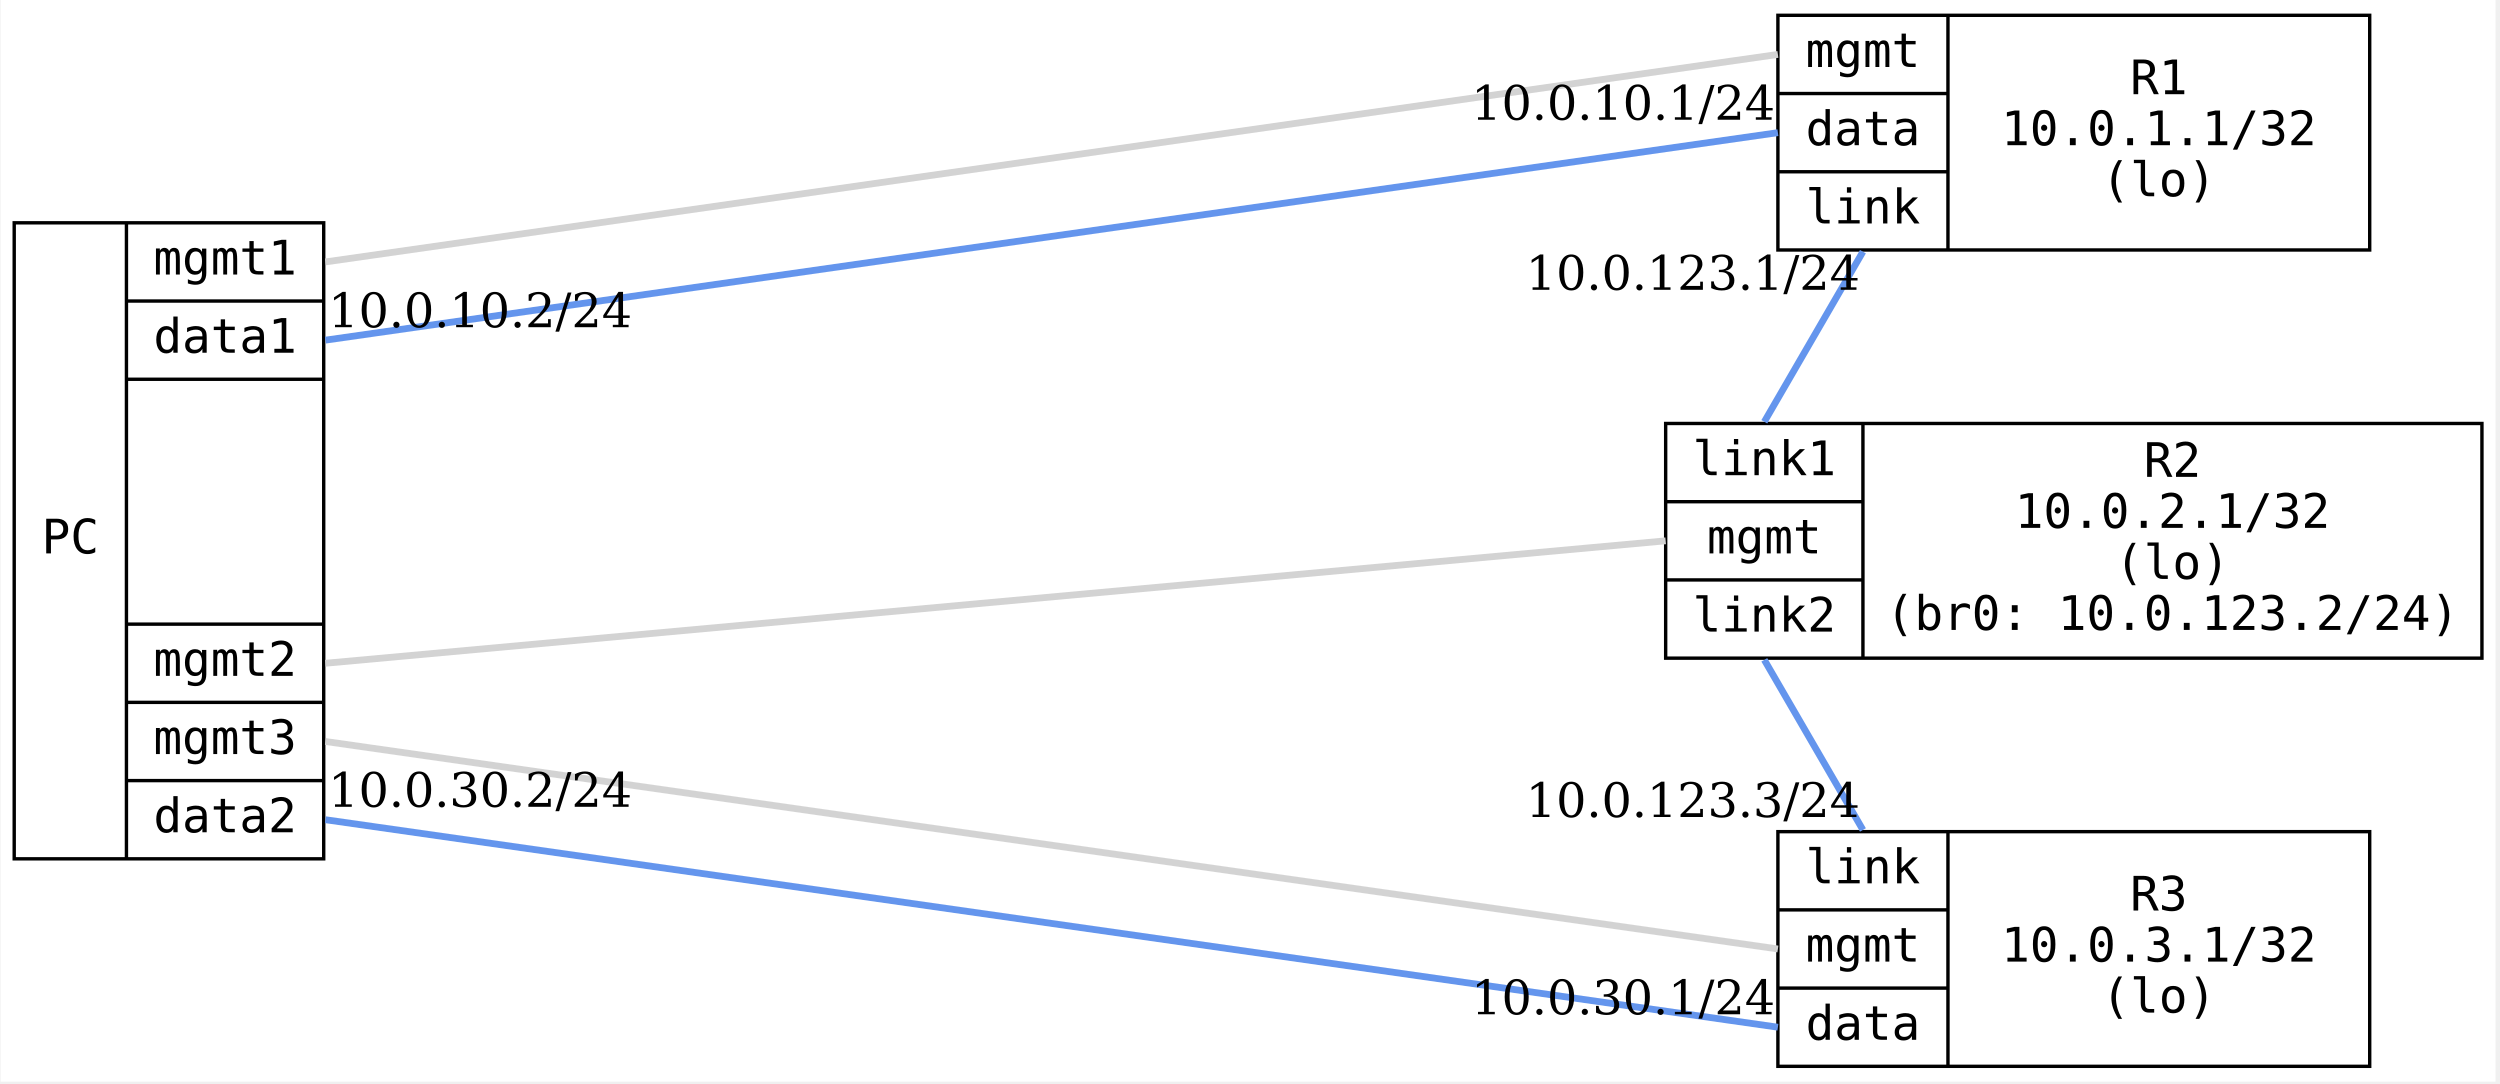
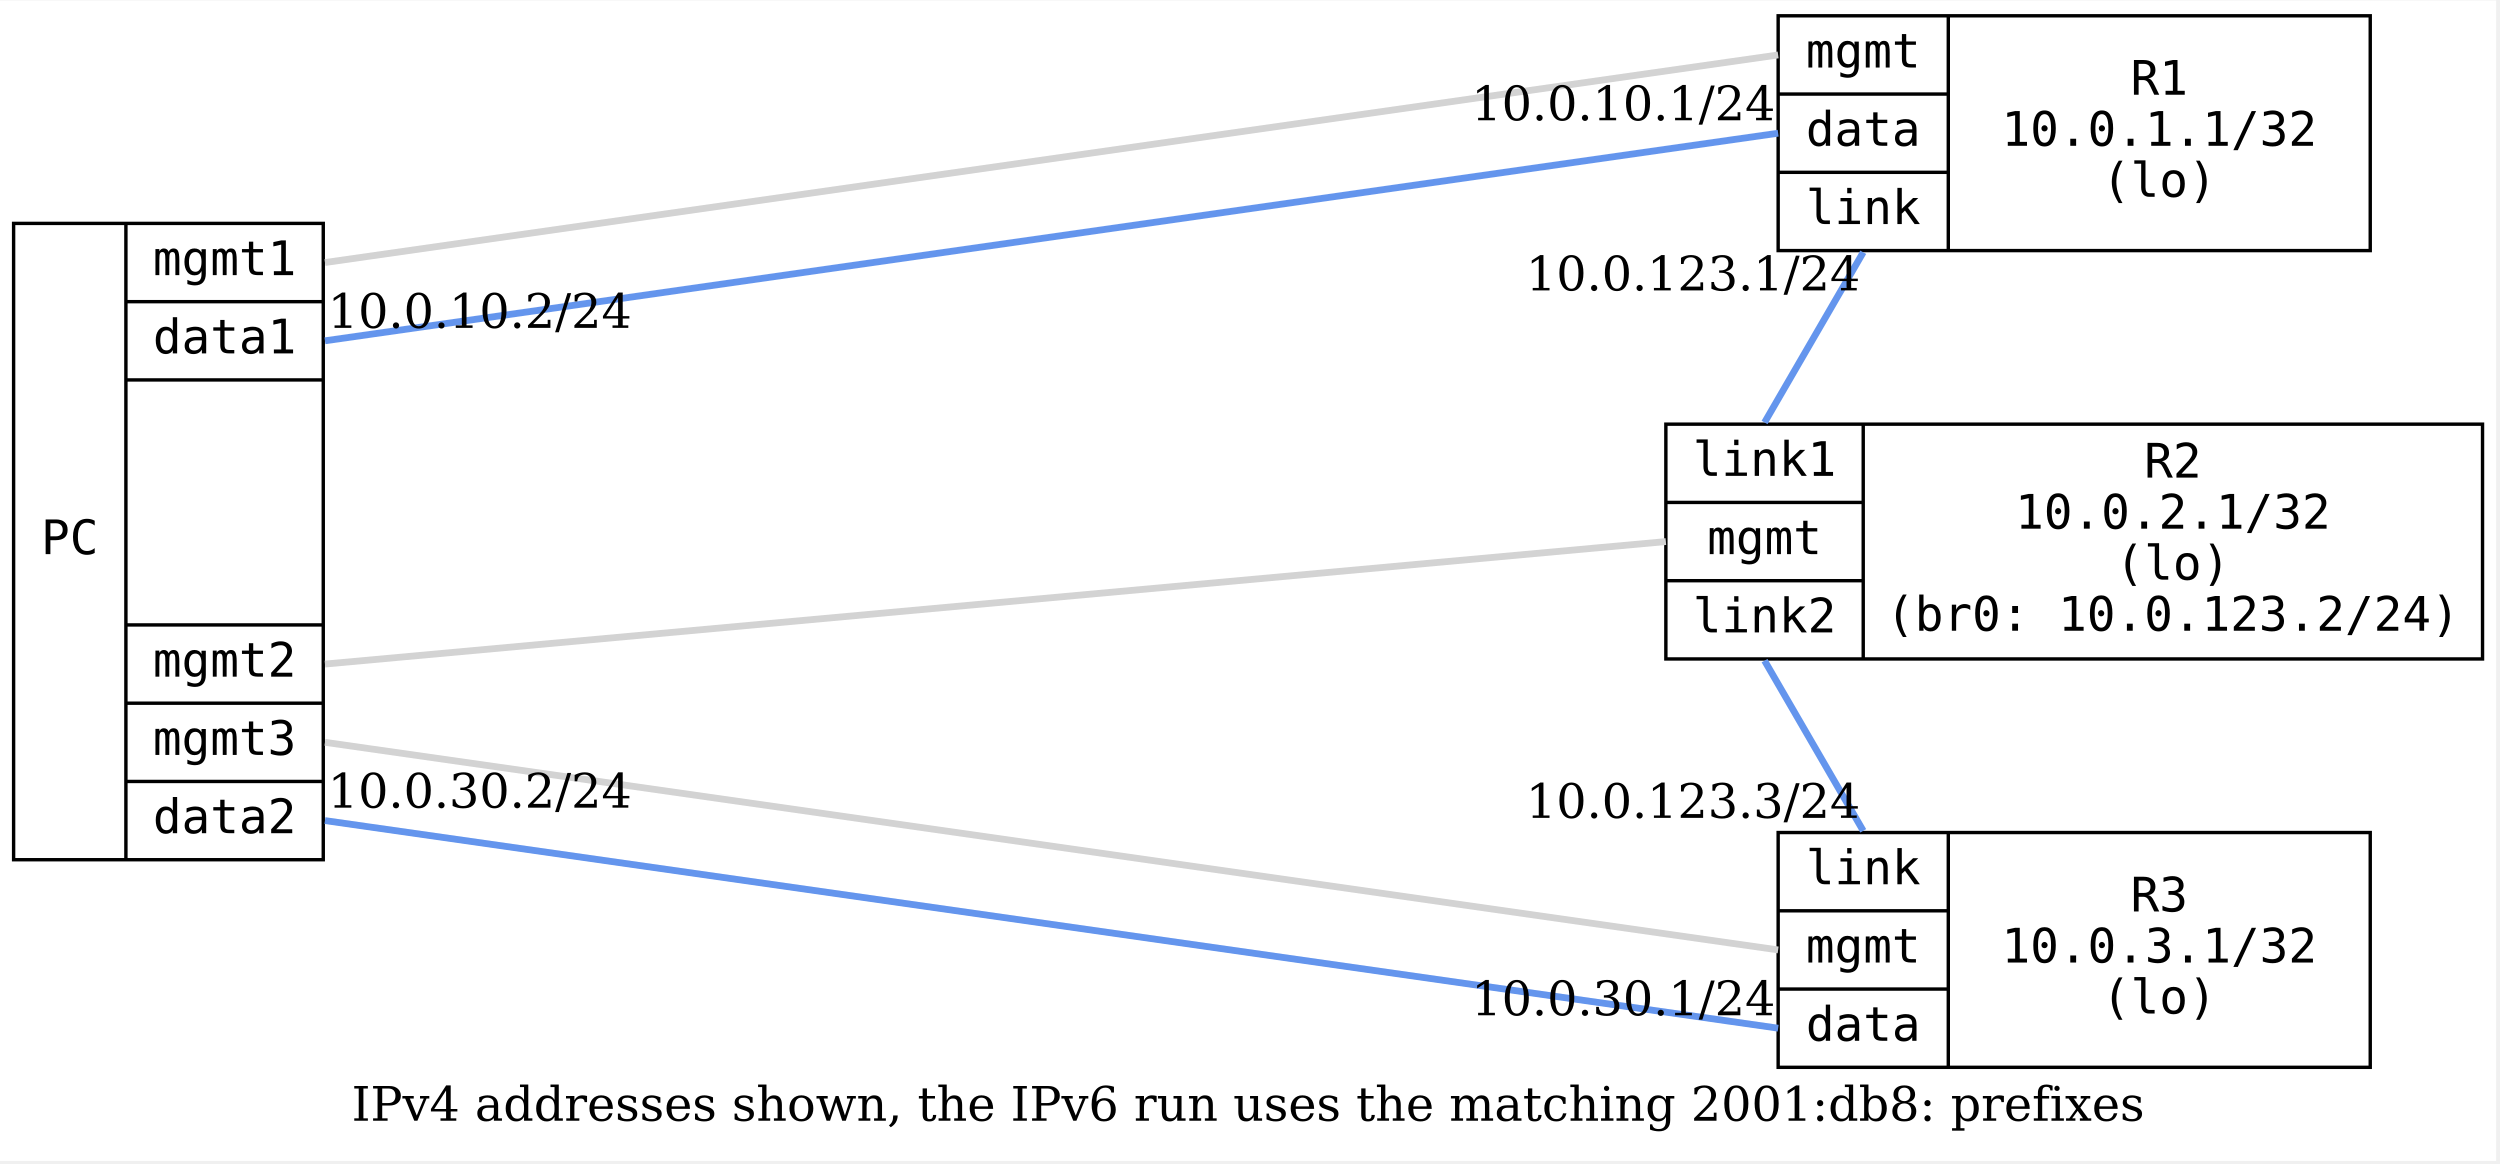
- <svg xmlns="http://www.w3.org/2000/svg" width="720pt" height="312pt" viewBox="0.00 0.00 720.00 312.15">
-   <g id="graph0" class="graph" transform="scale(0.98 0.98) rotate(0) translate(4 314.02)">
-     <polygon fill="white" stroke="transparent" points="-4,4 -4,-314.02 729.56,-314.02 729.56,4 -4,4" />
+ <svg xmlns="http://www.w3.org/2000/svg" width="720pt" height="335pt" viewBox="0.00 0.00 720.00 334.72">
+   <g id="graph0" class="graph" transform="scale(0.98 0.98) rotate(0) translate(4 337.02)">
+     <polygon fill="white" stroke="transparent" points="-4,4 -4,-337.02 729.56,-337.02 729.56,4 -4,4" />
+     <text text-anchor="middle" x="362.78" y="-7.8" font-family="DejaVu Serif, Book" font-size="14.00">IPv4 addresses shown, the IPv6 run uses the matching 2001:db8: prefixes</text>
    <g id="node1" class="node">
-       <polygon fill="none" stroke="black" points="0,-61.51 0,-248.51 91,-248.51 91,-61.51 0,-61.51" />
-       <text text-anchor="middle" x="16.5" y="-151.31" font-family="DejaVu Sans Mono, Book" font-size="14.00">PC</text>
-       <polyline fill="none" stroke="black" points="33,-61.51 33,-248.51 " />
-       <text text-anchor="middle" x="62" y="-233.31" font-family="DejaVu Sans Mono, Book" font-size="14.00">mgmt1</text>
+       <polygon fill="none" stroke="black" points="0,-84.51 0,-271.51 91,-271.51 91,-84.51 0,-84.51" />
+       <text text-anchor="middle" x="16.5" y="-174.31" font-family="DejaVu Sans Mono, Book" font-size="14.00">PC</text>
+       <polyline fill="none" stroke="black" points="33,-84.51 33,-271.51 " />
+       <text text-anchor="middle" x="62" y="-256.31" font-family="DejaVu Sans Mono, Book" font-size="14.00">mgmt1</text>
+       <polyline fill="none" stroke="black" points="33,-248.51 91,-248.51 " />
+       <text text-anchor="middle" x="62" y="-233.31" font-family="DejaVu Sans Mono, Book" font-size="14.00">data1</text>
      <polyline fill="none" stroke="black" points="33,-225.51 91,-225.51 " />
-       <text text-anchor="middle" x="62" y="-210.31" font-family="DejaVu Sans Mono, Book" font-size="14.00">data1</text>
-       <polyline fill="none" stroke="black" points="33,-202.51 91,-202.51 " />
+       <polyline fill="none" stroke="black" points="33,-153.51 91,-153.51 " />
+       <text text-anchor="middle" x="62" y="-138.31" font-family="DejaVu Sans Mono, Book" font-size="14.00">mgmt2</text>
      <polyline fill="none" stroke="black" points="33,-130.51 91,-130.51 " />
-       <text text-anchor="middle" x="62" y="-115.31" font-family="DejaVu Sans Mono, Book" font-size="14.00">mgmt2</text>
+       <text text-anchor="middle" x="62" y="-115.31" font-family="DejaVu Sans Mono, Book" font-size="14.00">mgmt3</text>
      <polyline fill="none" stroke="black" points="33,-107.51 91,-107.51 " />
-       <text text-anchor="middle" x="62" y="-92.31" font-family="DejaVu Sans Mono, Book" font-size="14.00">mgmt3</text>
-       <polyline fill="none" stroke="black" points="33,-84.51 91,-84.51 " />
-       <text text-anchor="middle" x="62" y="-69.31" font-family="DejaVu Sans Mono, Book" font-size="14.00">data2</text>
+       <text text-anchor="middle" x="62" y="-92.31" font-family="DejaVu Sans Mono, Book" font-size="14.00">data2</text>
    </g>
    <g id="node2" class="node">
-       <polygon fill="none" stroke="black" points="518.56,-240.52 518.56,-309.52 692.56,-309.52 692.56,-240.52 518.56,-240.52" />
-       <text text-anchor="middle" x="543.56" y="-294.32" font-family="DejaVu Sans Mono, Book" font-size="14.00">mgmt</text>
+       <polygon fill="none" stroke="black" points="518.56,-263.52 518.56,-332.52 692.56,-332.52 692.56,-263.52 518.56,-263.52" />
+       <text text-anchor="middle" x="543.56" y="-317.32" font-family="DejaVu Sans Mono, Book" font-size="14.00">mgmt</text>
+       <polyline fill="none" stroke="black" points="518.56,-309.52 568.56,-309.52 " />
+       <text text-anchor="middle" x="543.56" y="-294.32" font-family="DejaVu Sans Mono, Book" font-size="14.00">data</text>
      <polyline fill="none" stroke="black" points="518.56,-286.52 568.56,-286.52 " />
-       <text text-anchor="middle" x="543.56" y="-271.32" font-family="DejaVu Sans Mono, Book" font-size="14.00">data</text>
-       <polyline fill="none" stroke="black" points="518.56,-263.52 568.56,-263.52 " />
-       <text text-anchor="middle" x="543.56" y="-248.32" font-family="DejaVu Sans Mono, Book" font-size="14.00">link</text>
-       <polyline fill="none" stroke="black" points="568.56,-240.52 568.56,-309.52 " />
-       <text text-anchor="middle" x="630.56" y="-286.32" font-family="DejaVu Sans Mono, Book" font-size="14.00">R1 </text>
-       <text text-anchor="middle" x="630.56" y="-271.32" font-family="DejaVu Sans Mono, Book" font-size="14.00"> 10.0.1.1/32 </text>
-       <text text-anchor="middle" x="630.56" y="-256.32" font-family="DejaVu Sans Mono, Book" font-size="14.00">(lo)</text>
+       <text text-anchor="middle" x="543.56" y="-271.32" font-family="DejaVu Sans Mono, Book" font-size="14.00">link</text>
+       <polyline fill="none" stroke="black" points="568.56,-263.52 568.56,-332.52 " />
+       <text text-anchor="middle" x="630.56" y="-309.32" font-family="DejaVu Sans Mono, Book" font-size="14.00">R1 </text>
+       <text text-anchor="middle" x="630.56" y="-294.32" font-family="DejaVu Sans Mono, Book" font-size="14.00"> 10.0.1.1/32 </text>
+       <text text-anchor="middle" x="630.56" y="-279.32" font-family="DejaVu Sans Mono, Book" font-size="14.00">(lo)</text>
    </g>
    <g id="edge1" class="edge">
-       <path fill="none" stroke="lightgray" stroke-width="2" d="M91.5,-237.01C91.5,-237.01 518.56,-298.02 518.56,-298.02" />
+       <path fill="none" stroke="lightgray" stroke-width="2" d="M91.5,-260.01C91.5,-260.01 518.56,-321.02 518.56,-321.02" />
    </g>
    <g id="edge4" class="edge">
-       <path fill="none" stroke="cornflowerblue" stroke-width="2" d="M91.5,-214.01C91.5,-214.01 518.56,-275.02 518.56,-275.02" />
-       <text text-anchor="middle" x="473.06" y="-278.82" font-family="DejaVu Serif, Book" font-size="14.00">10.0.10.1/24</text>
-       <text text-anchor="middle" x="137" y="-217.81" font-family="DejaVu Serif, Book" font-size="14.00">10.0.10.2/24</text>
+       <path fill="none" stroke="cornflowerblue" stroke-width="2" d="M91.5,-237.01C91.5,-237.01 518.56,-298.02 518.56,-298.02" />
+       <text text-anchor="middle" x="473.06" y="-301.82" font-family="DejaVu Serif, Book" font-size="14.00">10.0.10.1/24</text>
+       <text text-anchor="middle" x="137" y="-240.81" font-family="DejaVu Serif, Book" font-size="14.00">10.0.10.2/24</text>
    </g>
    <g id="node3" class="node">
-       <polygon fill="none" stroke="black" points="485.56,-120.51 485.56,-189.51 725.56,-189.51 725.56,-120.51 485.56,-120.51" />
-       <text text-anchor="middle" x="514.56" y="-174.31" font-family="DejaVu Sans Mono, Book" font-size="14.00">link1</text>
+       <polygon fill="none" stroke="black" points="485.56,-143.51 485.56,-212.51 725.56,-212.51 725.56,-143.51 485.56,-143.51" />
+       <text text-anchor="middle" x="514.56" y="-197.31" font-family="DejaVu Sans Mono, Book" font-size="14.00">link1</text>
+       <polyline fill="none" stroke="black" points="485.56,-189.51 543.56,-189.51 " />
+       <text text-anchor="middle" x="514.56" y="-174.31" font-family="DejaVu Sans Mono, Book" font-size="14.00">mgmt</text>
      <polyline fill="none" stroke="black" points="485.56,-166.51 543.56,-166.51 " />
-       <text text-anchor="middle" x="514.56" y="-151.31" font-family="DejaVu Sans Mono, Book" font-size="14.00">mgmt</text>
-       <polyline fill="none" stroke="black" points="485.56,-143.51 543.56,-143.51 " />
-       <text text-anchor="middle" x="514.56" y="-128.31" font-family="DejaVu Sans Mono, Book" font-size="14.00">link2</text>
-       <polyline fill="none" stroke="black" points="543.56,-120.51 543.56,-189.51 " />
-       <text text-anchor="middle" x="634.56" y="-173.81" font-family="DejaVu Sans Mono, Book" font-size="14.00">R2 </text>
-       <text text-anchor="middle" x="634.56" y="-158.81" font-family="DejaVu Sans Mono, Book" font-size="14.00"> 10.0.2.1/32 </text>
-       <text text-anchor="middle" x="634.56" y="-143.81" font-family="DejaVu Sans Mono, Book" font-size="14.00">(lo) </text>
-       <text text-anchor="middle" x="634.56" y="-128.81" font-family="DejaVu Sans Mono, Book" font-size="14.00">(br0: 10.0.123.2/24)</text>
+       <text text-anchor="middle" x="514.56" y="-151.31" font-family="DejaVu Sans Mono, Book" font-size="14.00">link2</text>
+       <polyline fill="none" stroke="black" points="543.56,-143.51 543.56,-212.51 " />
+       <text text-anchor="middle" x="634.56" y="-196.81" font-family="DejaVu Sans Mono, Book" font-size="14.00">R2 </text>
+       <text text-anchor="middle" x="634.56" y="-181.81" font-family="DejaVu Sans Mono, Book" font-size="14.00"> 10.0.2.1/32 </text>
+       <text text-anchor="middle" x="634.56" y="-166.81" font-family="DejaVu Sans Mono, Book" font-size="14.00">(lo) </text>
+       <text text-anchor="middle" x="634.56" y="-151.81" font-family="DejaVu Sans Mono, Book" font-size="14.00">(br0: 10.0.123.2/24)</text>
    </g>
    <g id="edge2" class="edge">
-       <path fill="none" stroke="lightgray" stroke-width="2" d="M91.5,-119.01C91.5,-119.01 485.56,-155.01 485.56,-155.01" />
+       <path fill="none" stroke="lightgray" stroke-width="2" d="M91.5,-142.01C91.5,-142.01 485.56,-178.01 485.56,-178.01" />
    </g>
    <g id="node4" class="node">
-       <polygon fill="none" stroke="black" points="518.56,-0.5 518.56,-69.5 692.56,-69.5 692.56,-0.5 518.56,-0.5" />
-       <text text-anchor="middle" x="543.56" y="-54.3" font-family="DejaVu Sans Mono, Book" font-size="14.00">link</text>
+       <polygon fill="none" stroke="black" points="518.56,-23.5 518.56,-92.5 692.56,-92.5 692.56,-23.5 518.56,-23.5" />
+       <text text-anchor="middle" x="543.56" y="-77.3" font-family="DejaVu Sans Mono, Book" font-size="14.00">link</text>
+       <polyline fill="none" stroke="black" points="518.56,-69.5 568.56,-69.5 " />
+       <text text-anchor="middle" x="543.56" y="-54.3" font-family="DejaVu Sans Mono, Book" font-size="14.00">mgmt</text>
      <polyline fill="none" stroke="black" points="518.56,-46.5 568.56,-46.5 " />
-       <text text-anchor="middle" x="543.56" y="-31.3" font-family="DejaVu Sans Mono, Book" font-size="14.00">mgmt</text>
-       <polyline fill="none" stroke="black" points="518.56,-23.5 568.56,-23.5 " />
-       <text text-anchor="middle" x="543.56" y="-8.3" font-family="DejaVu Sans Mono, Book" font-size="14.00">data</text>
-       <polyline fill="none" stroke="black" points="568.56,-0.5 568.56,-69.5 " />
-       <text text-anchor="middle" x="630.56" y="-46.3" font-family="DejaVu Sans Mono, Book" font-size="14.00">R3 </text>
-       <text text-anchor="middle" x="630.56" y="-31.3" font-family="DejaVu Sans Mono, Book" font-size="14.00"> 10.0.3.1/32 </text>
-       <text text-anchor="middle" x="630.56" y="-16.3" font-family="DejaVu Sans Mono, Book" font-size="14.00">(lo)</text>
+       <text text-anchor="middle" x="543.56" y="-31.3" font-family="DejaVu Sans Mono, Book" font-size="14.00">data</text>
+       <polyline fill="none" stroke="black" points="568.56,-23.5 568.56,-92.5 " />
+       <text text-anchor="middle" x="630.56" y="-69.3" font-family="DejaVu Sans Mono, Book" font-size="14.00">R3 </text>
+       <text text-anchor="middle" x="630.56" y="-54.3" font-family="DejaVu Sans Mono, Book" font-size="14.00"> 10.0.3.1/32 </text>
+       <text text-anchor="middle" x="630.56" y="-39.3" font-family="DejaVu Sans Mono, Book" font-size="14.00">(lo)</text>
    </g>
    <g id="edge3" class="edge">
-       <path fill="none" stroke="lightgray" stroke-width="2" d="M91.5,-96.01C91.5,-96.01 518.56,-35 518.56,-35" />
+       <path fill="none" stroke="lightgray" stroke-width="2" d="M91.5,-119.01C91.5,-119.01 518.56,-58 518.56,-58" />
    </g>
    <g id="edge6" class="edge">
-       <path fill="none" stroke="cornflowerblue" stroke-width="2" d="M543.56,-240.02C543.56,-240.02 514.56,-190.01 514.56,-190.01" />
-       <text text-anchor="middle" x="493.56" y="-228.82" font-family="DejaVu Serif, Book" font-size="14.00">10.0.123.1/24</text>
+       <path fill="none" stroke="cornflowerblue" stroke-width="2" d="M543.56,-263.02C543.56,-263.02 514.56,-213.01 514.56,-213.01" />
+       <text text-anchor="middle" x="493.56" y="-251.82" font-family="DejaVu Serif, Book" font-size="14.00">10.0.123.1/24</text>
    </g>
    <g id="edge5" class="edge">
-       <path fill="none" stroke="cornflowerblue" stroke-width="2" d="M518.56,-12C518.56,-12 91.5,-73.01 91.5,-73.01" />
-       <text text-anchor="middle" x="137" y="-76.81" font-family="DejaVu Serif, Book" font-size="14.00">10.0.30.2/24</text>
-       <text text-anchor="middle" x="473.06" y="-15.8" font-family="DejaVu Serif, Book" font-size="14.00">10.0.30.1/24</text>
+       <path fill="none" stroke="cornflowerblue" stroke-width="2" d="M518.56,-35C518.56,-35 91.5,-96.01 91.5,-96.01" />
+       <text text-anchor="middle" x="137" y="-99.81" font-family="DejaVu Serif, Book" font-size="14.00">10.0.30.2/24</text>
+       <text text-anchor="middle" x="473.06" y="-38.8" font-family="DejaVu Serif, Book" font-size="14.00">10.0.30.1/24</text>
    </g>
    <g id="edge7" class="edge">
-       <path fill="none" stroke="cornflowerblue" stroke-width="2" d="M543.56,-70C543.56,-70 514.56,-120.01 514.56,-120.01" />
-       <text text-anchor="middle" x="493.56" y="-73.8" font-family="DejaVu Serif, Book" font-size="14.00">10.0.123.3/24</text>
+       <path fill="none" stroke="cornflowerblue" stroke-width="2" d="M543.56,-93C543.56,-93 514.56,-143.01 514.56,-143.01" />
+       <text text-anchor="middle" x="493.56" y="-96.8" font-family="DejaVu Serif, Book" font-size="14.00">10.0.123.3/24</text>
    </g>
  </g>
</svg>
